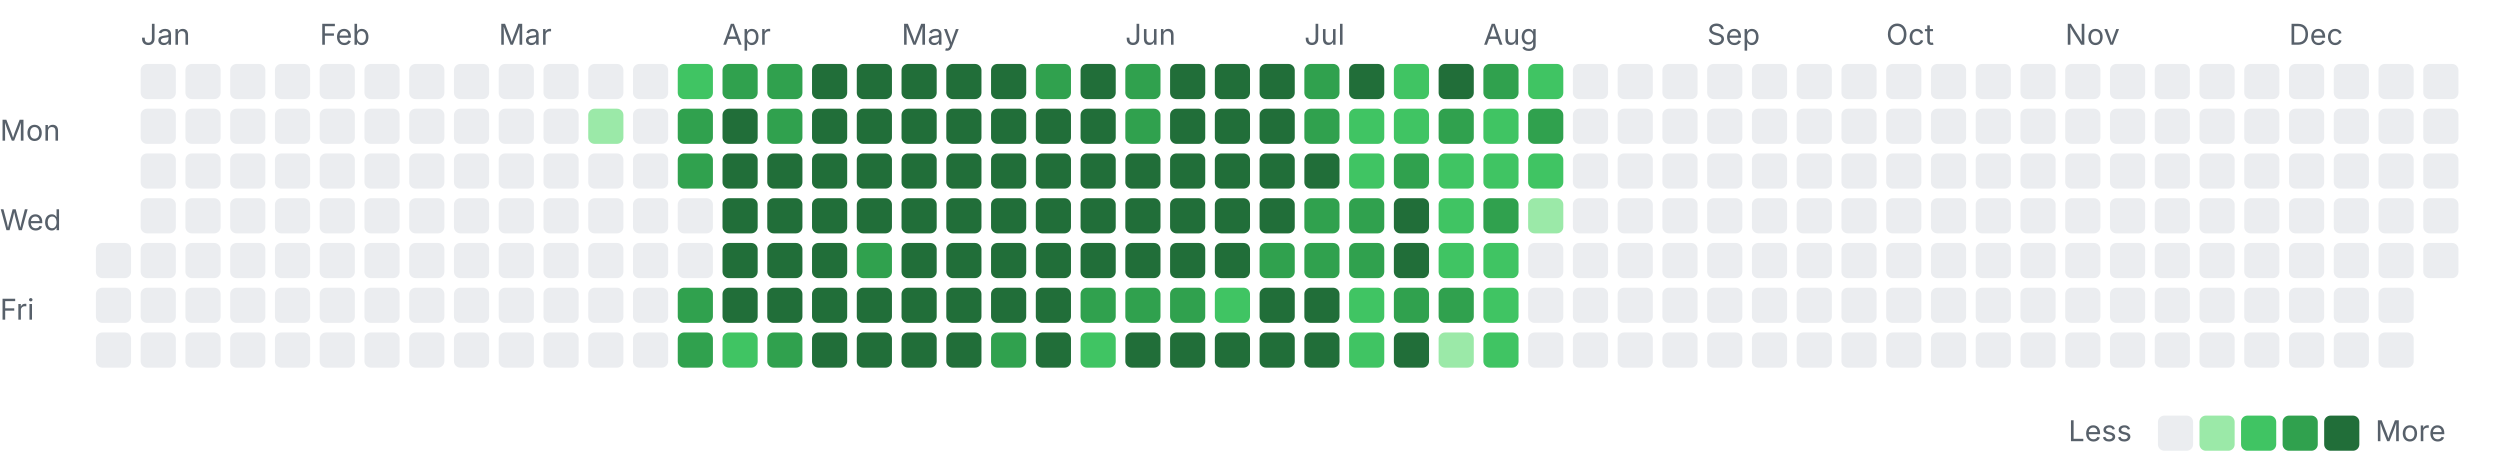
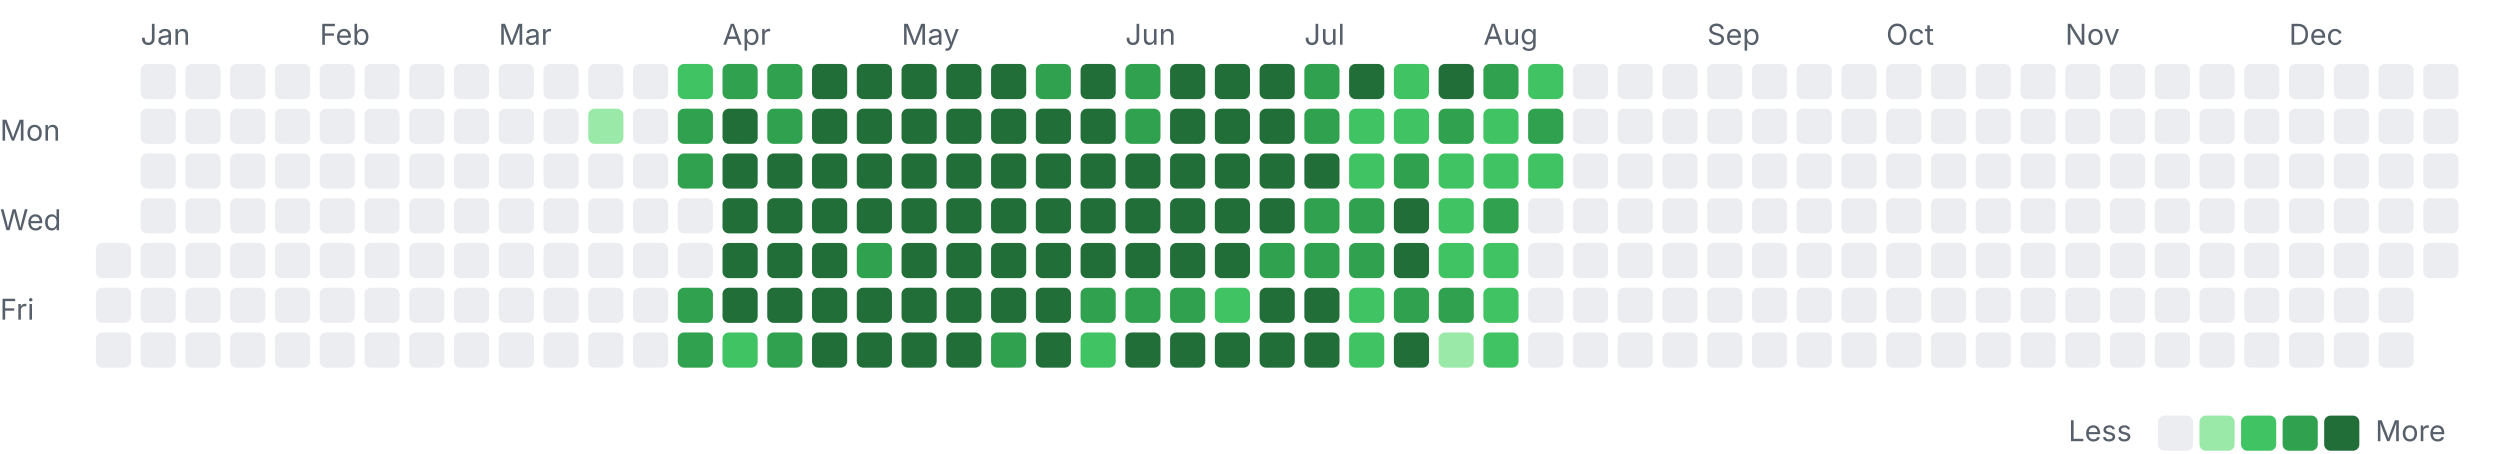
<svg xmlns="http://www.w3.org/2000/svg" width="782" height="142" viewBox="0 0 782 142">
  <style>.l0{fill:#ebedf0}.l1{fill:#9be9a8}.l2{fill:#40c463}.l3{fill:#30a14e}.l4{fill:#216e39} .lbl{fill:#57606a;font:9px -apple-system,Segoe UI,sans-serif}@media(prefers-color-scheme:dark){.l0{fill:#161b22}.l1{fill:#0e4429}.l2{fill:#006d32}.l3{fill:#26a641}.l4{fill:#39d353} .lbl{fill:#8b949e}}</style>
  <text class="lbl" x="44" y="14">Jan</text>
  <text class="lbl" x="100" y="14">Feb</text>
  <text class="lbl" x="156" y="14">Mar</text>
  <text class="lbl" x="226" y="14">Apr</text>
  <text class="lbl" x="282" y="14">May</text>
  <text class="lbl" x="352" y="14">Jun</text>
  <text class="lbl" x="408" y="14">Jul</text>
  <text class="lbl" x="464" y="14">Aug</text>
  <text class="lbl" x="534" y="14">Sep</text>
  <text class="lbl" x="590" y="14">Oct</text>
  <text class="lbl" x="646" y="14">Nov</text>
  <text class="lbl" x="716" y="14">Dec</text>
  <text class="lbl" x="0" y="44">Mon</text>
  <text class="lbl" x="0" y="72">Wed</text>
  <text class="lbl" x="0" y="100">Fri</text>
  <rect class="l0" x="30" y="76" width="11" height="11" rx="2" />
  <rect class="l0" x="30" y="90" width="11" height="11" rx="2" />
  <rect class="l0" x="30" y="104" width="11" height="11" rx="2" />
  <rect class="l0" x="44" y="20" width="11" height="11" rx="2" />
  <rect class="l0" x="44" y="34" width="11" height="11" rx="2" />
  <rect class="l0" x="44" y="48" width="11" height="11" rx="2" />
  <rect class="l0" x="44" y="62" width="11" height="11" rx="2" />
  <rect class="l0" x="44" y="76" width="11" height="11" rx="2" />
  <rect class="l0" x="44" y="90" width="11" height="11" rx="2" />
  <rect class="l0" x="44" y="104" width="11" height="11" rx="2" />
  <rect class="l0" x="58" y="20" width="11" height="11" rx="2" />
  <rect class="l0" x="58" y="34" width="11" height="11" rx="2" />
  <rect class="l0" x="58" y="48" width="11" height="11" rx="2" />
  <rect class="l0" x="58" y="62" width="11" height="11" rx="2" />
  <rect class="l0" x="58" y="76" width="11" height="11" rx="2" />
  <rect class="l0" x="58" y="90" width="11" height="11" rx="2" />
  <rect class="l0" x="58" y="104" width="11" height="11" rx="2" />
  <rect class="l0" x="72" y="20" width="11" height="11" rx="2" />
  <rect class="l0" x="72" y="34" width="11" height="11" rx="2" />
  <rect class="l0" x="72" y="48" width="11" height="11" rx="2" />
  <rect class="l0" x="72" y="62" width="11" height="11" rx="2" />
  <rect class="l0" x="72" y="76" width="11" height="11" rx="2" />
  <rect class="l0" x="72" y="90" width="11" height="11" rx="2" />
  <rect class="l0" x="72" y="104" width="11" height="11" rx="2" />
  <rect class="l0" x="86" y="20" width="11" height="11" rx="2" />
  <rect class="l0" x="86" y="34" width="11" height="11" rx="2" />
  <rect class="l0" x="86" y="48" width="11" height="11" rx="2" />
  <rect class="l0" x="86" y="62" width="11" height="11" rx="2" />
  <rect class="l0" x="86" y="76" width="11" height="11" rx="2" />
  <rect class="l0" x="86" y="90" width="11" height="11" rx="2" />
  <rect class="l0" x="86" y="104" width="11" height="11" rx="2" />
  <rect class="l0" x="100" y="20" width="11" height="11" rx="2" />
  <rect class="l0" x="100" y="34" width="11" height="11" rx="2" />
  <rect class="l0" x="100" y="48" width="11" height="11" rx="2" />
  <rect class="l0" x="100" y="62" width="11" height="11" rx="2" />
  <rect class="l0" x="100" y="76" width="11" height="11" rx="2" />
  <rect class="l0" x="100" y="90" width="11" height="11" rx="2" />
  <rect class="l0" x="100" y="104" width="11" height="11" rx="2" />
  <rect class="l0" x="114" y="20" width="11" height="11" rx="2" />
  <rect class="l0" x="114" y="34" width="11" height="11" rx="2" />
  <rect class="l0" x="114" y="48" width="11" height="11" rx="2" />
  <rect class="l0" x="114" y="62" width="11" height="11" rx="2" />
  <rect class="l0" x="114" y="76" width="11" height="11" rx="2" />
  <rect class="l0" x="114" y="90" width="11" height="11" rx="2" />
  <rect class="l0" x="114" y="104" width="11" height="11" rx="2" />
  <rect class="l0" x="128" y="20" width="11" height="11" rx="2" />
  <rect class="l0" x="128" y="34" width="11" height="11" rx="2" />
  <rect class="l0" x="128" y="48" width="11" height="11" rx="2" />
  <rect class="l0" x="128" y="62" width="11" height="11" rx="2" />
  <rect class="l0" x="128" y="76" width="11" height="11" rx="2" />
  <rect class="l0" x="128" y="90" width="11" height="11" rx="2" />
  <rect class="l0" x="128" y="104" width="11" height="11" rx="2" />
  <rect class="l0" x="142" y="20" width="11" height="11" rx="2" />
  <rect class="l0" x="142" y="34" width="11" height="11" rx="2" />
  <rect class="l0" x="142" y="48" width="11" height="11" rx="2" />
  <rect class="l0" x="142" y="62" width="11" height="11" rx="2" />
  <rect class="l0" x="142" y="76" width="11" height="11" rx="2" />
  <rect class="l0" x="142" y="90" width="11" height="11" rx="2" />
  <rect class="l0" x="142" y="104" width="11" height="11" rx="2" />
  <rect class="l0" x="156" y="20" width="11" height="11" rx="2" />
  <rect class="l0" x="156" y="34" width="11" height="11" rx="2" />
  <rect class="l0" x="156" y="48" width="11" height="11" rx="2" />
  <rect class="l0" x="156" y="62" width="11" height="11" rx="2" />
  <rect class="l0" x="156" y="76" width="11" height="11" rx="2" />
  <rect class="l0" x="156" y="90" width="11" height="11" rx="2" />
  <rect class="l0" x="156" y="104" width="11" height="11" rx="2" />
  <rect class="l0" x="170" y="20" width="11" height="11" rx="2" />
  <rect class="l0" x="170" y="34" width="11" height="11" rx="2" />
  <rect class="l0" x="170" y="48" width="11" height="11" rx="2" />
  <rect class="l0" x="170" y="62" width="11" height="11" rx="2" />
  <rect class="l0" x="170" y="76" width="11" height="11" rx="2" />
  <rect class="l0" x="170" y="90" width="11" height="11" rx="2" />
  <rect class="l0" x="170" y="104" width="11" height="11" rx="2" />
  <rect class="l0" x="184" y="20" width="11" height="11" rx="2" />
  <rect class="l1" x="184" y="34" width="11" height="11" rx="2" />
  <rect class="l0" x="184" y="48" width="11" height="11" rx="2" />
  <rect class="l0" x="184" y="62" width="11" height="11" rx="2" />
  <rect class="l0" x="184" y="76" width="11" height="11" rx="2" />
  <rect class="l0" x="184" y="90" width="11" height="11" rx="2" />
  <rect class="l0" x="184" y="104" width="11" height="11" rx="2" />
  <rect class="l0" x="198" y="20" width="11" height="11" rx="2" />
  <rect class="l0" x="198" y="34" width="11" height="11" rx="2" />
  <rect class="l0" x="198" y="48" width="11" height="11" rx="2" />
  <rect class="l0" x="198" y="62" width="11" height="11" rx="2" />
  <rect class="l0" x="198" y="76" width="11" height="11" rx="2" />
  <rect class="l0" x="198" y="90" width="11" height="11" rx="2" />
  <rect class="l0" x="198" y="104" width="11" height="11" rx="2" />
  <rect class="l2" x="212" y="20" width="11" height="11" rx="2" />
  <rect class="l3" x="212" y="34" width="11" height="11" rx="2" />
  <rect class="l3" x="212" y="48" width="11" height="11" rx="2" />
  <rect class="l0" x="212" y="62" width="11" height="11" rx="2" />
  <rect class="l0" x="212" y="76" width="11" height="11" rx="2" />
  <rect class="l3" x="212" y="90" width="11" height="11" rx="2" />
  <rect class="l3" x="212" y="104" width="11" height="11" rx="2" />
  <rect class="l3" x="226" y="20" width="11" height="11" rx="2" />
  <rect class="l4" x="226" y="34" width="11" height="11" rx="2" />
  <rect class="l4" x="226" y="48" width="11" height="11" rx="2" />
  <rect class="l4" x="226" y="62" width="11" height="11" rx="2" />
  <rect class="l4" x="226" y="76" width="11" height="11" rx="2" />
  <rect class="l4" x="226" y="90" width="11" height="11" rx="2" />
  <rect class="l2" x="226" y="104" width="11" height="11" rx="2" />
  <rect class="l3" x="240" y="20" width="11" height="11" rx="2" />
  <rect class="l3" x="240" y="34" width="11" height="11" rx="2" />
  <rect class="l4" x="240" y="48" width="11" height="11" rx="2" />
  <rect class="l4" x="240" y="62" width="11" height="11" rx="2" />
  <rect class="l4" x="240" y="76" width="11" height="11" rx="2" />
  <rect class="l4" x="240" y="90" width="11" height="11" rx="2" />
  <rect class="l3" x="240" y="104" width="11" height="11" rx="2" />
  <rect class="l4" x="254" y="20" width="11" height="11" rx="2" />
  <rect class="l4" x="254" y="34" width="11" height="11" rx="2" />
  <rect class="l4" x="254" y="48" width="11" height="11" rx="2" />
  <rect class="l4" x="254" y="62" width="11" height="11" rx="2" />
  <rect class="l4" x="254" y="76" width="11" height="11" rx="2" />
  <rect class="l4" x="254" y="90" width="11" height="11" rx="2" />
  <rect class="l4" x="254" y="104" width="11" height="11" rx="2" />
  <rect class="l4" x="268" y="20" width="11" height="11" rx="2" />
  <rect class="l4" x="268" y="34" width="11" height="11" rx="2" />
  <rect class="l4" x="268" y="48" width="11" height="11" rx="2" />
  <rect class="l4" x="268" y="62" width="11" height="11" rx="2" />
  <rect class="l3" x="268" y="76" width="11" height="11" rx="2" />
  <rect class="l4" x="268" y="90" width="11" height="11" rx="2" />
  <rect class="l4" x="268" y="104" width="11" height="11" rx="2" />
  <rect class="l4" x="282" y="20" width="11" height="11" rx="2" />
  <rect class="l4" x="282" y="34" width="11" height="11" rx="2" />
  <rect class="l4" x="282" y="48" width="11" height="11" rx="2" />
  <rect class="l4" x="282" y="62" width="11" height="11" rx="2" />
  <rect class="l4" x="282" y="76" width="11" height="11" rx="2" />
  <rect class="l4" x="282" y="90" width="11" height="11" rx="2" />
  <rect class="l4" x="282" y="104" width="11" height="11" rx="2" />
  <rect class="l4" x="296" y="20" width="11" height="11" rx="2" />
  <rect class="l4" x="296" y="34" width="11" height="11" rx="2" />
  <rect class="l4" x="296" y="48" width="11" height="11" rx="2" />
  <rect class="l4" x="296" y="62" width="11" height="11" rx="2" />
  <rect class="l4" x="296" y="76" width="11" height="11" rx="2" />
  <rect class="l4" x="296" y="90" width="11" height="11" rx="2" />
  <rect class="l4" x="296" y="104" width="11" height="11" rx="2" />
  <rect class="l4" x="310" y="20" width="11" height="11" rx="2" />
  <rect class="l4" x="310" y="34" width="11" height="11" rx="2" />
  <rect class="l4" x="310" y="48" width="11" height="11" rx="2" />
  <rect class="l4" x="310" y="62" width="11" height="11" rx="2" />
  <rect class="l4" x="310" y="76" width="11" height="11" rx="2" />
  <rect class="l4" x="310" y="90" width="11" height="11" rx="2" />
  <rect class="l3" x="310" y="104" width="11" height="11" rx="2" />
  <rect class="l3" x="324" y="20" width="11" height="11" rx="2" />
  <rect class="l4" x="324" y="34" width="11" height="11" rx="2" />
  <rect class="l4" x="324" y="48" width="11" height="11" rx="2" />
  <rect class="l4" x="324" y="62" width="11" height="11" rx="2" />
  <rect class="l4" x="324" y="76" width="11" height="11" rx="2" />
  <rect class="l4" x="324" y="90" width="11" height="11" rx="2" />
  <rect class="l4" x="324" y="104" width="11" height="11" rx="2" />
  <rect class="l4" x="338" y="20" width="11" height="11" rx="2" />
  <rect class="l4" x="338" y="34" width="11" height="11" rx="2" />
  <rect class="l4" x="338" y="48" width="11" height="11" rx="2" />
  <rect class="l4" x="338" y="62" width="11" height="11" rx="2" />
  <rect class="l4" x="338" y="76" width="11" height="11" rx="2" />
  <rect class="l3" x="338" y="90" width="11" height="11" rx="2" />
  <rect class="l2" x="338" y="104" width="11" height="11" rx="2" />
  <rect class="l3" x="352" y="20" width="11" height="11" rx="2" />
  <rect class="l3" x="352" y="34" width="11" height="11" rx="2" />
  <rect class="l4" x="352" y="48" width="11" height="11" rx="2" />
  <rect class="l4" x="352" y="62" width="11" height="11" rx="2" />
  <rect class="l4" x="352" y="76" width="11" height="11" rx="2" />
  <rect class="l3" x="352" y="90" width="11" height="11" rx="2" />
  <rect class="l4" x="352" y="104" width="11" height="11" rx="2" />
  <rect class="l4" x="366" y="20" width="11" height="11" rx="2" />
  <rect class="l4" x="366" y="34" width="11" height="11" rx="2" />
  <rect class="l4" x="366" y="48" width="11" height="11" rx="2" />
  <rect class="l4" x="366" y="62" width="11" height="11" rx="2" />
  <rect class="l4" x="366" y="76" width="11" height="11" rx="2" />
  <rect class="l3" x="366" y="90" width="11" height="11" rx="2" />
  <rect class="l4" x="366" y="104" width="11" height="11" rx="2" />
  <rect class="l4" x="380" y="20" width="11" height="11" rx="2" />
  <rect class="l4" x="380" y="34" width="11" height="11" rx="2" />
  <rect class="l4" x="380" y="48" width="11" height="11" rx="2" />
  <rect class="l4" x="380" y="62" width="11" height="11" rx="2" />
  <rect class="l4" x="380" y="76" width="11" height="11" rx="2" />
  <rect class="l2" x="380" y="90" width="11" height="11" rx="2" />
  <rect class="l4" x="380" y="104" width="11" height="11" rx="2" />
  <rect class="l4" x="394" y="20" width="11" height="11" rx="2" />
  <rect class="l4" x="394" y="34" width="11" height="11" rx="2" />
  <rect class="l4" x="394" y="48" width="11" height="11" rx="2" />
  <rect class="l4" x="394" y="62" width="11" height="11" rx="2" />
  <rect class="l3" x="394" y="76" width="11" height="11" rx="2" />
  <rect class="l4" x="394" y="90" width="11" height="11" rx="2" />
  <rect class="l4" x="394" y="104" width="11" height="11" rx="2" />
  <rect class="l3" x="408" y="20" width="11" height="11" rx="2" />
  <rect class="l3" x="408" y="34" width="11" height="11" rx="2" />
  <rect class="l4" x="408" y="48" width="11" height="11" rx="2" />
  <rect class="l3" x="408" y="62" width="11" height="11" rx="2" />
  <rect class="l3" x="408" y="76" width="11" height="11" rx="2" />
  <rect class="l4" x="408" y="90" width="11" height="11" rx="2" />
  <rect class="l4" x="408" y="104" width="11" height="11" rx="2" />
  <rect class="l4" x="422" y="20" width="11" height="11" rx="2" />
  <rect class="l2" x="422" y="34" width="11" height="11" rx="2" />
  <rect class="l2" x="422" y="48" width="11" height="11" rx="2" />
  <rect class="l3" x="422" y="62" width="11" height="11" rx="2" />
  <rect class="l3" x="422" y="76" width="11" height="11" rx="2" />
  <rect class="l2" x="422" y="90" width="11" height="11" rx="2" />
  <rect class="l2" x="422" y="104" width="11" height="11" rx="2" />
  <rect class="l2" x="436" y="20" width="11" height="11" rx="2" />
  <rect class="l2" x="436" y="34" width="11" height="11" rx="2" />
  <rect class="l3" x="436" y="48" width="11" height="11" rx="2" />
  <rect class="l4" x="436" y="62" width="11" height="11" rx="2" />
  <rect class="l4" x="436" y="76" width="11" height="11" rx="2" />
  <rect class="l3" x="436" y="90" width="11" height="11" rx="2" />
  <rect class="l4" x="436" y="104" width="11" height="11" rx="2" />
  <rect class="l4" x="450" y="20" width="11" height="11" rx="2" />
  <rect class="l3" x="450" y="34" width="11" height="11" rx="2" />
  <rect class="l2" x="450" y="48" width="11" height="11" rx="2" />
  <rect class="l2" x="450" y="62" width="11" height="11" rx="2" />
  <rect class="l2" x="450" y="76" width="11" height="11" rx="2" />
  <rect class="l3" x="450" y="90" width="11" height="11" rx="2" />
  <rect class="l1" x="450" y="104" width="11" height="11" rx="2" />
  <rect class="l3" x="464" y="20" width="11" height="11" rx="2" />
  <rect class="l2" x="464" y="34" width="11" height="11" rx="2" />
  <rect class="l2" x="464" y="48" width="11" height="11" rx="2" />
  <rect class="l3" x="464" y="62" width="11" height="11" rx="2" />
  <rect class="l2" x="464" y="76" width="11" height="11" rx="2" />
  <rect class="l2" x="464" y="90" width="11" height="11" rx="2" />
  <rect class="l2" x="464" y="104" width="11" height="11" rx="2" />
  <rect class="l2" x="478" y="20" width="11" height="11" rx="2" />
  <rect class="l3" x="478" y="34" width="11" height="11" rx="2" />
  <rect class="l2" x="478" y="48" width="11" height="11" rx="2" />
-   <rect class="l1" x="478" y="62" width="11" height="11" rx="2" />
+   <rect class="l0" x="478" y="62" width="11" height="11" rx="2" />
  <rect class="l0" x="478" y="76" width="11" height="11" rx="2" />
  <rect class="l0" x="478" y="90" width="11" height="11" rx="2" />
  <rect class="l0" x="478" y="104" width="11" height="11" rx="2" />
  <rect class="l0" x="492" y="20" width="11" height="11" rx="2" />
  <rect class="l0" x="492" y="34" width="11" height="11" rx="2" />
  <rect class="l0" x="492" y="48" width="11" height="11" rx="2" />
  <rect class="l0" x="492" y="62" width="11" height="11" rx="2" />
  <rect class="l0" x="492" y="76" width="11" height="11" rx="2" />
  <rect class="l0" x="492" y="90" width="11" height="11" rx="2" />
  <rect class="l0" x="492" y="104" width="11" height="11" rx="2" />
  <rect class="l0" x="506" y="20" width="11" height="11" rx="2" />
  <rect class="l0" x="506" y="34" width="11" height="11" rx="2" />
  <rect class="l0" x="506" y="48" width="11" height="11" rx="2" />
  <rect class="l0" x="506" y="62" width="11" height="11" rx="2" />
  <rect class="l0" x="506" y="76" width="11" height="11" rx="2" />
  <rect class="l0" x="506" y="90" width="11" height="11" rx="2" />
  <rect class="l0" x="506" y="104" width="11" height="11" rx="2" />
  <rect class="l0" x="520" y="20" width="11" height="11" rx="2" />
  <rect class="l0" x="520" y="34" width="11" height="11" rx="2" />
  <rect class="l0" x="520" y="48" width="11" height="11" rx="2" />
  <rect class="l0" x="520" y="62" width="11" height="11" rx="2" />
  <rect class="l0" x="520" y="76" width="11" height="11" rx="2" />
  <rect class="l0" x="520" y="90" width="11" height="11" rx="2" />
  <rect class="l0" x="520" y="104" width="11" height="11" rx="2" />
  <rect class="l0" x="534" y="20" width="11" height="11" rx="2" />
  <rect class="l0" x="534" y="34" width="11" height="11" rx="2" />
  <rect class="l0" x="534" y="48" width="11" height="11" rx="2" />
  <rect class="l0" x="534" y="62" width="11" height="11" rx="2" />
  <rect class="l0" x="534" y="76" width="11" height="11" rx="2" />
  <rect class="l0" x="534" y="90" width="11" height="11" rx="2" />
  <rect class="l0" x="534" y="104" width="11" height="11" rx="2" />
  <rect class="l0" x="548" y="20" width="11" height="11" rx="2" />
  <rect class="l0" x="548" y="34" width="11" height="11" rx="2" />
  <rect class="l0" x="548" y="48" width="11" height="11" rx="2" />
  <rect class="l0" x="548" y="62" width="11" height="11" rx="2" />
  <rect class="l0" x="548" y="76" width="11" height="11" rx="2" />
  <rect class="l0" x="548" y="90" width="11" height="11" rx="2" />
  <rect class="l0" x="548" y="104" width="11" height="11" rx="2" />
  <rect class="l0" x="562" y="20" width="11" height="11" rx="2" />
  <rect class="l0" x="562" y="34" width="11" height="11" rx="2" />
  <rect class="l0" x="562" y="48" width="11" height="11" rx="2" />
  <rect class="l0" x="562" y="62" width="11" height="11" rx="2" />
  <rect class="l0" x="562" y="76" width="11" height="11" rx="2" />
  <rect class="l0" x="562" y="90" width="11" height="11" rx="2" />
  <rect class="l0" x="562" y="104" width="11" height="11" rx="2" />
  <rect class="l0" x="576" y="20" width="11" height="11" rx="2" />
  <rect class="l0" x="576" y="34" width="11" height="11" rx="2" />
  <rect class="l0" x="576" y="48" width="11" height="11" rx="2" />
  <rect class="l0" x="576" y="62" width="11" height="11" rx="2" />
  <rect class="l0" x="576" y="76" width="11" height="11" rx="2" />
  <rect class="l0" x="576" y="90" width="11" height="11" rx="2" />
  <rect class="l0" x="576" y="104" width="11" height="11" rx="2" />
  <rect class="l0" x="590" y="20" width="11" height="11" rx="2" />
  <rect class="l0" x="590" y="34" width="11" height="11" rx="2" />
  <rect class="l0" x="590" y="48" width="11" height="11" rx="2" />
  <rect class="l0" x="590" y="62" width="11" height="11" rx="2" />
  <rect class="l0" x="590" y="76" width="11" height="11" rx="2" />
  <rect class="l0" x="590" y="90" width="11" height="11" rx="2" />
  <rect class="l0" x="590" y="104" width="11" height="11" rx="2" />
  <rect class="l0" x="604" y="20" width="11" height="11" rx="2" />
  <rect class="l0" x="604" y="34" width="11" height="11" rx="2" />
  <rect class="l0" x="604" y="48" width="11" height="11" rx="2" />
  <rect class="l0" x="604" y="62" width="11" height="11" rx="2" />
  <rect class="l0" x="604" y="76" width="11" height="11" rx="2" />
  <rect class="l0" x="604" y="90" width="11" height="11" rx="2" />
  <rect class="l0" x="604" y="104" width="11" height="11" rx="2" />
  <rect class="l0" x="618" y="20" width="11" height="11" rx="2" />
  <rect class="l0" x="618" y="34" width="11" height="11" rx="2" />
  <rect class="l0" x="618" y="48" width="11" height="11" rx="2" />
  <rect class="l0" x="618" y="62" width="11" height="11" rx="2" />
  <rect class="l0" x="618" y="76" width="11" height="11" rx="2" />
  <rect class="l0" x="618" y="90" width="11" height="11" rx="2" />
  <rect class="l0" x="618" y="104" width="11" height="11" rx="2" />
  <rect class="l0" x="632" y="20" width="11" height="11" rx="2" />
  <rect class="l0" x="632" y="34" width="11" height="11" rx="2" />
  <rect class="l0" x="632" y="48" width="11" height="11" rx="2" />
  <rect class="l0" x="632" y="62" width="11" height="11" rx="2" />
  <rect class="l0" x="632" y="76" width="11" height="11" rx="2" />
  <rect class="l0" x="632" y="90" width="11" height="11" rx="2" />
  <rect class="l0" x="632" y="104" width="11" height="11" rx="2" />
  <rect class="l0" x="646" y="20" width="11" height="11" rx="2" />
  <rect class="l0" x="646" y="34" width="11" height="11" rx="2" />
  <rect class="l0" x="646" y="48" width="11" height="11" rx="2" />
  <rect class="l0" x="646" y="62" width="11" height="11" rx="2" />
  <rect class="l0" x="646" y="76" width="11" height="11" rx="2" />
  <rect class="l0" x="646" y="90" width="11" height="11" rx="2" />
  <rect class="l0" x="646" y="104" width="11" height="11" rx="2" />
  <rect class="l0" x="660" y="20" width="11" height="11" rx="2" />
  <rect class="l0" x="660" y="34" width="11" height="11" rx="2" />
  <rect class="l0" x="660" y="48" width="11" height="11" rx="2" />
  <rect class="l0" x="660" y="62" width="11" height="11" rx="2" />
  <rect class="l0" x="660" y="76" width="11" height="11" rx="2" />
  <rect class="l0" x="660" y="90" width="11" height="11" rx="2" />
  <rect class="l0" x="660" y="104" width="11" height="11" rx="2" />
  <rect class="l0" x="674" y="20" width="11" height="11" rx="2" />
  <rect class="l0" x="674" y="34" width="11" height="11" rx="2" />
  <rect class="l0" x="674" y="48" width="11" height="11" rx="2" />
  <rect class="l0" x="674" y="62" width="11" height="11" rx="2" />
  <rect class="l0" x="674" y="76" width="11" height="11" rx="2" />
  <rect class="l0" x="674" y="90" width="11" height="11" rx="2" />
  <rect class="l0" x="674" y="104" width="11" height="11" rx="2" />
  <rect class="l0" x="688" y="20" width="11" height="11" rx="2" />
  <rect class="l0" x="688" y="34" width="11" height="11" rx="2" />
  <rect class="l0" x="688" y="48" width="11" height="11" rx="2" />
  <rect class="l0" x="688" y="62" width="11" height="11" rx="2" />
  <rect class="l0" x="688" y="76" width="11" height="11" rx="2" />
  <rect class="l0" x="688" y="90" width="11" height="11" rx="2" />
  <rect class="l0" x="688" y="104" width="11" height="11" rx="2" />
  <rect class="l0" x="702" y="20" width="11" height="11" rx="2" />
  <rect class="l0" x="702" y="34" width="11" height="11" rx="2" />
  <rect class="l0" x="702" y="48" width="11" height="11" rx="2" />
  <rect class="l0" x="702" y="62" width="11" height="11" rx="2" />
  <rect class="l0" x="702" y="76" width="11" height="11" rx="2" />
  <rect class="l0" x="702" y="90" width="11" height="11" rx="2" />
  <rect class="l0" x="702" y="104" width="11" height="11" rx="2" />
  <rect class="l0" x="716" y="20" width="11" height="11" rx="2" />
  <rect class="l0" x="716" y="34" width="11" height="11" rx="2" />
  <rect class="l0" x="716" y="48" width="11" height="11" rx="2" />
  <rect class="l0" x="716" y="62" width="11" height="11" rx="2" />
  <rect class="l0" x="716" y="76" width="11" height="11" rx="2" />
  <rect class="l0" x="716" y="90" width="11" height="11" rx="2" />
  <rect class="l0" x="716" y="104" width="11" height="11" rx="2" />
  <rect class="l0" x="730" y="20" width="11" height="11" rx="2" />
  <rect class="l0" x="730" y="34" width="11" height="11" rx="2" />
  <rect class="l0" x="730" y="48" width="11" height="11" rx="2" />
  <rect class="l0" x="730" y="62" width="11" height="11" rx="2" />
  <rect class="l0" x="730" y="76" width="11" height="11" rx="2" />
  <rect class="l0" x="730" y="90" width="11" height="11" rx="2" />
  <rect class="l0" x="730" y="104" width="11" height="11" rx="2" />
  <rect class="l0" x="744" y="20" width="11" height="11" rx="2" />
  <rect class="l0" x="744" y="34" width="11" height="11" rx="2" />
  <rect class="l0" x="744" y="48" width="11" height="11" rx="2" />
  <rect class="l0" x="744" y="62" width="11" height="11" rx="2" />
  <rect class="l0" x="744" y="76" width="11" height="11" rx="2" />
  <rect class="l0" x="744" y="90" width="11" height="11" rx="2" />
  <rect class="l0" x="744" y="104" width="11" height="11" rx="2" />
  <rect class="l0" x="758" y="20" width="11" height="11" rx="2" />
  <rect class="l0" x="758" y="34" width="11" height="11" rx="2" />
  <rect class="l0" x="758" y="48" width="11" height="11" rx="2" />
  <rect class="l0" x="758" y="62" width="11" height="11" rx="2" />
  <rect class="l0" x="758" y="76" width="11" height="11" rx="2" />
  <text class="lbl" x="647" y="138">Less</text>
  <rect class="l0" x="675" y="130" width="11" height="11" rx="2" />
  <rect class="l1" x="688" y="130" width="11" height="11" rx="2" />
  <rect class="l2" x="701" y="130" width="11" height="11" rx="2" />
  <rect class="l3" x="714" y="130" width="11" height="11" rx="2" />
  <rect class="l4" x="727" y="130" width="11" height="11" rx="2" />
  <text class="lbl" x="743" y="138">More</text>
</svg>
